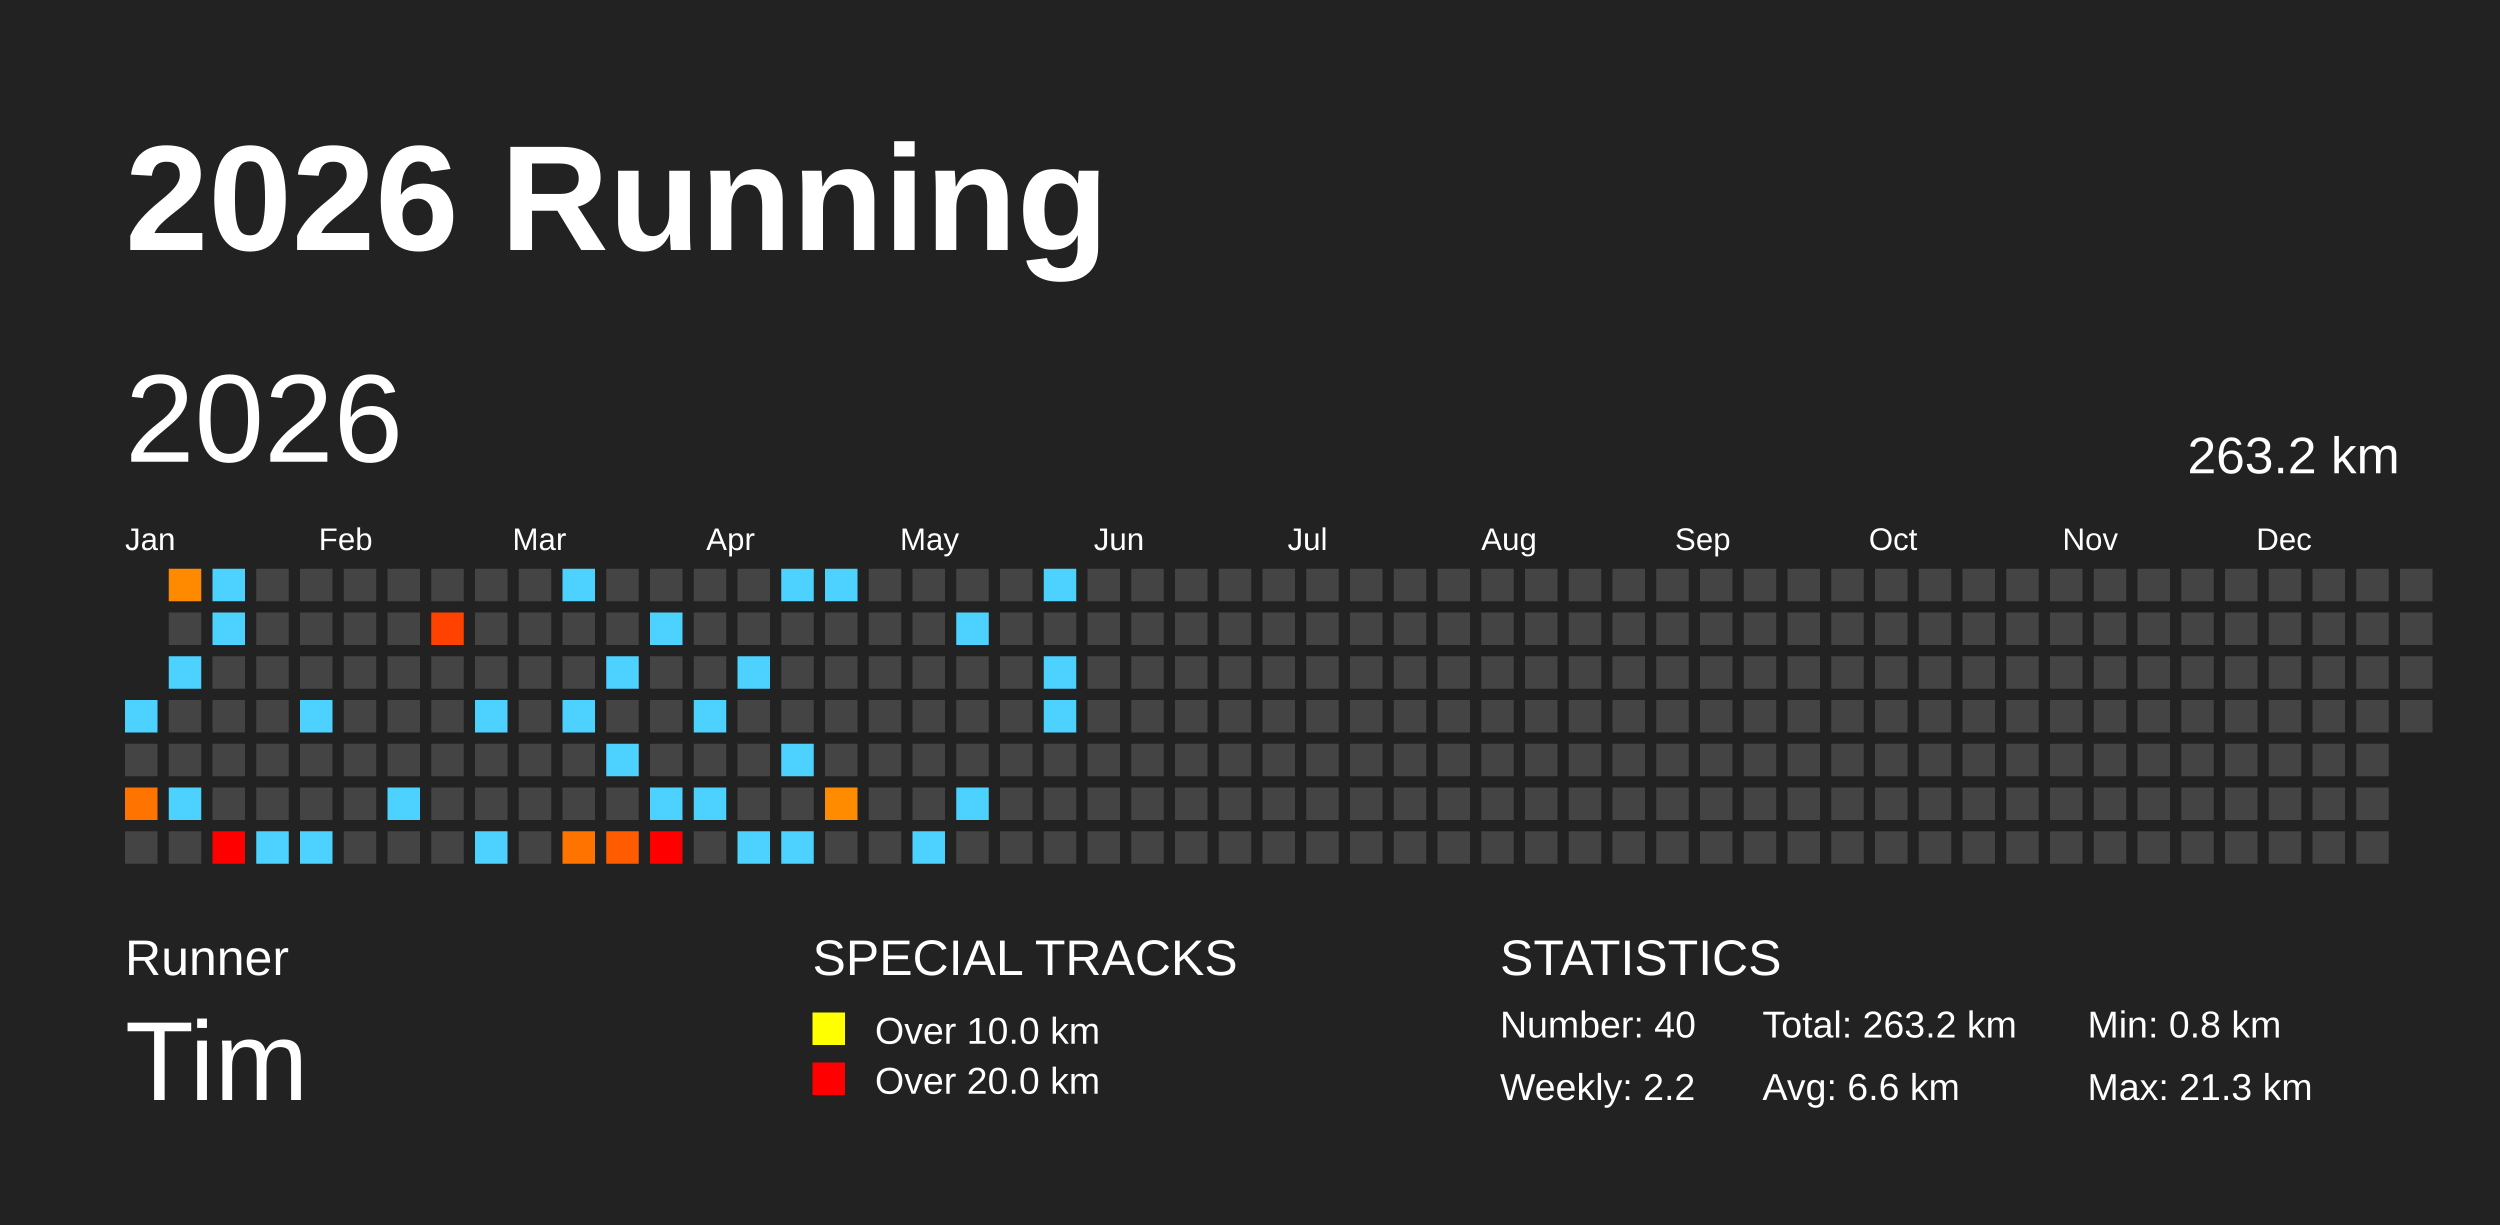
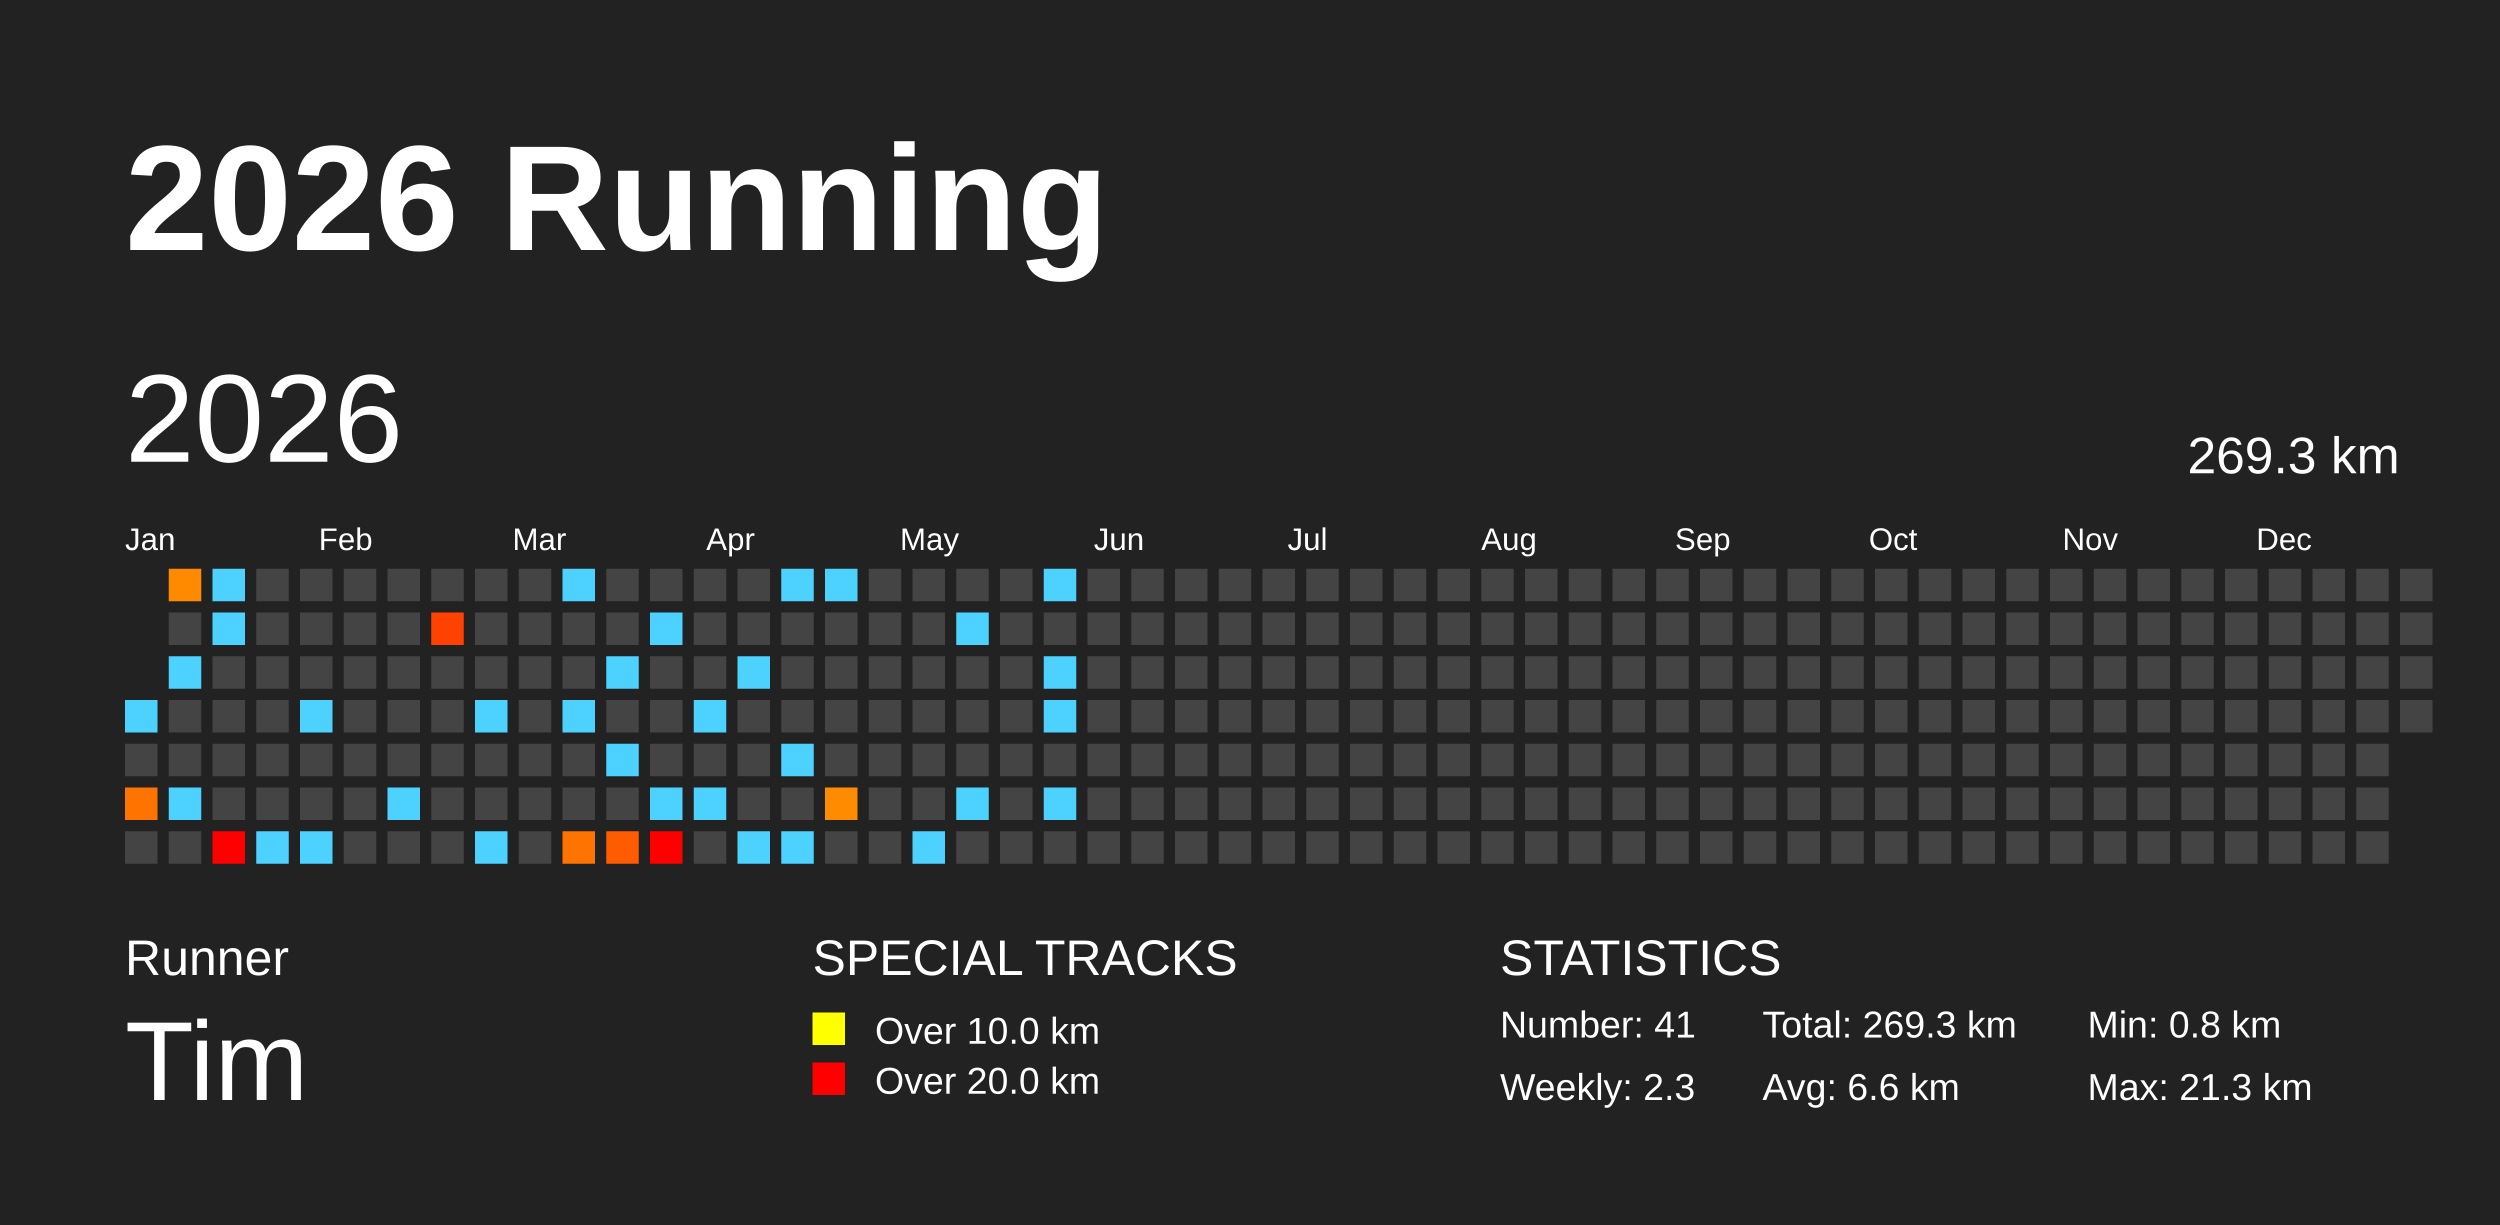
<svg xmlns="http://www.w3.org/2000/svg" baseProfile="full" height="98mm" version="1.1" viewBox="0,0,200,98" width="200mm">
  <defs />
  <rect fill="#222222" height="98" width="200" x="0" y="0" />
  <text fill="#FFFFFF" style="font-size:12px; font-family:Arial; font-weight:bold;" x="10" y="20">2026 Running</text>
  <text fill="#FFFFFF" style="font-size:4px; font-family:Arial" x="10" y="78">Runner</text>
  <text fill="#FFFFFF" style="font-size:9px; font-family:Arial" x="10" y="88">Tim</text>
  <text fill="#FFFFFF" style="font-size:4px; font-family:Arial" x="65" y="78">SPECIAL TRACKS</text>
  <rect fill="yellow" height="2.6" width="2.6" x="65" y="81" />
  <text fill="#FFFFFF" style="font-size:3px; font-family:Arial" x="70" y="83.5">Over 10.0 km</text>
  <rect fill="red" height="2.6" width="2.6" x="65" y="85" />
  <text fill="#FFFFFF" style="font-size:3px; font-family:Arial" x="70" y="87.5">Over 20.0 km</text>
  <text fill="#FFFFFF" style="font-size:4px; font-family:Arial" x="120" y="78">STATISTICS</text>
-   <text fill="#FFFFFF" style="font-size:3px; font-family:Arial" x="120" y="83">Number: 40</text>
-   <text fill="#FFFFFF" style="font-size:3px; font-family:Arial" x="120" y="88">Weekly: 2.2</text>
-   <text fill="#FFFFFF" style="font-size:3px; font-family:Arial" x="141" y="83">Total: 263.2 km</text>
+   <text fill="#FFFFFF" style="font-size:3px; font-family:Arial" x="120" y="83">Number: 41</text>
+   <text fill="#FFFFFF" style="font-size:3px; font-family:Arial" x="120" y="88">Weekly: 2.3</text>
+   <text fill="#FFFFFF" style="font-size:3px; font-family:Arial" x="141" y="83">Total: 269.3 km</text>
  <text fill="#FFFFFF" style="font-size:3px; font-family:Arial" x="141" y="88">Avg: 6.6 km</text>
  <text fill="#FFFFFF" style="font-size:3px; font-family:Arial" x="167" y="83">Min: 0.8 km</text>
  <text fill="#FFFFFF" style="font-size:3px; font-family:Arial" x="167" y="88">Max: 21.3 km</text>
  <text dominant-baseline="hanging" fill="#FFFFFF" style="font-size:10.0px; font-family:Arial;" x="10" y="30">2026</text>
-   <text dominant-baseline="hanging" fill="#FFFFFF" style="font-size:4.125px; font-family:Arial;" x="175" y="35">263.2 km</text>
+   <text dominant-baseline="hanging" fill="#FFFFFF" style="font-size:4.125px; font-family:Arial;" x="175" y="35">269.3 km</text>
  <text fill="#FFFFFF" style="font-size:2.5px; font-family:Arial" x="10.0" y="44">Jan</text>
  <text fill="#FFFFFF" style="font-size:2.5px; font-family:Arial" x="25.5" y="44">Feb</text>
  <text fill="#FFFFFF" style="font-size:2.5px; font-family:Arial" x="41.0" y="44">Mar</text>
  <text fill="#FFFFFF" style="font-size:2.5px; font-family:Arial" x="56.5" y="44">Apr</text>
  <text fill="#FFFFFF" style="font-size:2.5px; font-family:Arial" x="72.0" y="44">May</text>
  <text fill="#FFFFFF" style="font-size:2.5px; font-family:Arial" x="87.5" y="44">Jun</text>
  <text fill="#FFFFFF" style="font-size:2.5px; font-family:Arial" x="103.0" y="44">Jul</text>
  <text fill="#FFFFFF" style="font-size:2.5px; font-family:Arial" x="118.5" y="44">Aug</text>
  <text fill="#FFFFFF" style="font-size:2.5px; font-family:Arial" x="134.0" y="44">Sep</text>
  <text fill="#FFFFFF" style="font-size:2.5px; font-family:Arial" x="149.5" y="44">Oct</text>
  <text fill="#FFFFFF" style="font-size:2.5px; font-family:Arial" x="165.0" y="44">Nov</text>
  <text fill="#FFFFFF" style="font-size:2.5px; font-family:Arial" x="180.5" y="44">Dec</text>
  <rect fill="#4dd2ff" height="2.6" width="2.6" x="10.0" y="56.0" />
  <rect fill="#444444" height="2.6" width="2.6" x="10.0" y="59.5" />
  <rect fill="#ff7400" height="2.6" width="2.6" x="10.0" y="63.0" />
  <rect fill="#444444" height="2.6" width="2.6" x="10.0" y="66.5" />
  <rect fill="#ff8a00" height="2.6" width="2.6" x="13.5" y="45.5" />
  <rect fill="#444444" height="2.6" width="2.6" x="13.5" y="49.0" />
  <rect fill="#4dd2ff" height="2.6" width="2.6" x="13.5" y="52.5" />
  <rect fill="#444444" height="2.6" width="2.6" x="13.5" y="56.0" />
  <rect fill="#444444" height="2.6" width="2.6" x="13.5" y="59.5" />
  <rect fill="#4dd2ff" height="2.6" width="2.6" x="13.5" y="63.0" />
  <rect fill="#444444" height="2.6" width="2.6" x="13.5" y="66.5" />
  <rect fill="#4dd2ff" height="2.6" width="2.6" x="17.0" y="45.5" />
  <rect fill="#4dd2ff" height="2.6" width="2.6" x="17.0" y="49.0" />
  <rect fill="#444444" height="2.6" width="2.6" x="17.0" y="52.5" />
  <rect fill="#444444" height="2.6" width="2.6" x="17.0" y="56.0" />
  <rect fill="#444444" height="2.6" width="2.6" x="17.0" y="59.5" />
  <rect fill="#444444" height="2.6" width="2.6" x="17.0" y="63.0" />
  <rect fill="red" height="2.6" width="2.6" x="17.0" y="66.5" />
  <rect fill="#444444" height="2.6" width="2.6" x="20.5" y="45.5" />
  <rect fill="#444444" height="2.6" width="2.6" x="20.5" y="49.0" />
  <rect fill="#444444" height="2.6" width="2.6" x="20.5" y="52.5" />
  <rect fill="#444444" height="2.6" width="2.6" x="20.5" y="56.0" />
  <rect fill="#444444" height="2.6" width="2.6" x="20.5" y="59.5" />
  <rect fill="#444444" height="2.6" width="2.6" x="20.5" y="63.0" />
  <rect fill="#4dd2ff" height="2.6" width="2.6" x="20.5" y="66.5" />
  <rect fill="#444444" height="2.6" width="2.6" x="24.0" y="45.5" />
  <rect fill="#444444" height="2.6" width="2.6" x="24.0" y="49.0" />
  <rect fill="#444444" height="2.6" width="2.6" x="24.0" y="52.5" />
  <rect fill="#4dd2ff" height="2.6" width="2.6" x="24.0" y="56.0" />
  <rect fill="#444444" height="2.6" width="2.6" x="24.0" y="59.5" />
  <rect fill="#444444" height="2.6" width="2.6" x="24.0" y="63.0" />
  <rect fill="#4dd2ff" height="2.6" width="2.6" x="24.0" y="66.5" />
  <rect fill="#444444" height="2.6" width="2.6" x="27.5" y="45.5" />
  <rect fill="#444444" height="2.6" width="2.6" x="27.5" y="49.0" />
  <rect fill="#444444" height="2.6" width="2.6" x="27.5" y="52.5" />
  <rect fill="#444444" height="2.6" width="2.6" x="27.5" y="56.0" />
  <rect fill="#444444" height="2.6" width="2.6" x="27.5" y="59.5" />
  <rect fill="#444444" height="2.6" width="2.6" x="27.5" y="63.0" />
  <rect fill="#444444" height="2.6" width="2.6" x="27.5" y="66.5" />
  <rect fill="#444444" height="2.6" width="2.6" x="31.0" y="45.5" />
  <rect fill="#444444" height="2.6" width="2.6" x="31.0" y="49.0" />
  <rect fill="#444444" height="2.6" width="2.6" x="31.0" y="52.5" />
  <rect fill="#444444" height="2.6" width="2.6" x="31.0" y="56.0" />
  <rect fill="#444444" height="2.6" width="2.6" x="31.0" y="59.5" />
  <rect fill="#4dd2ff" height="2.6" width="2.6" x="31.0" y="63.0" />
  <rect fill="#444444" height="2.6" width="2.6" x="31.0" y="66.5" />
  <rect fill="#444444" height="2.6" width="2.6" x="34.5" y="45.5" />
  <rect fill="#ff4200" height="2.6" width="2.6" x="34.5" y="49.0" />
  <rect fill="#444444" height="2.6" width="2.6" x="34.5" y="52.5" />
  <rect fill="#444444" height="2.6" width="2.6" x="34.5" y="56.0" />
  <rect fill="#444444" height="2.6" width="2.6" x="34.5" y="59.5" />
  <rect fill="#444444" height="2.6" width="2.6" x="34.5" y="63.0" />
  <rect fill="#444444" height="2.6" width="2.6" x="34.5" y="66.5" />
  <rect fill="#444444" height="2.6" width="2.6" x="38.0" y="45.5" />
  <rect fill="#444444" height="2.6" width="2.6" x="38.0" y="49.0" />
  <rect fill="#444444" height="2.6" width="2.6" x="38.0" y="52.5" />
  <rect fill="#4dd2ff" height="2.6" width="2.6" x="38.0" y="56.0" />
  <rect fill="#444444" height="2.6" width="2.6" x="38.0" y="59.5" />
  <rect fill="#444444" height="2.6" width="2.6" x="38.0" y="63.0" />
  <rect fill="#4dd2ff" height="2.6" width="2.6" x="38.0" y="66.5" />
  <rect fill="#444444" height="2.6" width="2.6" x="41.5" y="45.5" />
  <rect fill="#444444" height="2.6" width="2.6" x="41.5" y="49.0" />
  <rect fill="#444444" height="2.6" width="2.6" x="41.5" y="52.5" />
  <rect fill="#444444" height="2.6" width="2.6" x="41.5" y="56.0" />
  <rect fill="#444444" height="2.6" width="2.6" x="41.5" y="59.5" />
  <rect fill="#444444" height="2.6" width="2.6" x="41.5" y="63.0" />
  <rect fill="#444444" height="2.6" width="2.6" x="41.5" y="66.5" />
  <rect fill="#4dd2ff" height="2.6" width="2.6" x="45.0" y="45.5" />
  <rect fill="#444444" height="2.6" width="2.6" x="45.0" y="49.0" />
  <rect fill="#444444" height="2.6" width="2.6" x="45.0" y="52.5" />
  <rect fill="#4dd2ff" height="2.6" width="2.6" x="45.0" y="56.0" />
  <rect fill="#444444" height="2.6" width="2.6" x="45.0" y="59.5" />
  <rect fill="#444444" height="2.6" width="2.6" x="45.0" y="63.0" />
  <rect fill="#ff7400" height="2.6" width="2.6" x="45.0" y="66.5" />
  <rect fill="#444444" height="2.6" width="2.6" x="48.5" y="45.5" />
  <rect fill="#444444" height="2.6" width="2.6" x="48.5" y="49.0" />
  <rect fill="#4dd2ff" height="2.6" width="2.6" x="48.5" y="52.5" />
  <rect fill="#444444" height="2.6" width="2.6" x="48.5" y="56.0" />
  <rect fill="#4dd2ff" height="2.6" width="2.6" x="48.5" y="59.5" />
  <rect fill="#444444" height="2.6" width="2.6" x="48.5" y="63.0" />
  <rect fill="#ff5b00" height="2.6" width="2.6" x="48.5" y="66.5" />
  <rect fill="#444444" height="2.6" width="2.6" x="52.0" y="45.5" />
  <rect fill="#4dd2ff" height="2.6" width="2.6" x="52.0" y="49.0" />
  <rect fill="#444444" height="2.6" width="2.6" x="52.0" y="52.5" />
  <rect fill="#444444" height="2.6" width="2.6" x="52.0" y="56.0" />
  <rect fill="#444444" height="2.6" width="2.6" x="52.0" y="59.5" />
  <rect fill="#4dd2ff" height="2.6" width="2.6" x="52.0" y="63.0" />
  <rect fill="red" height="2.6" width="2.6" x="52.0" y="66.5" />
  <rect fill="#444444" height="2.6" width="2.6" x="55.5" y="45.5" />
  <rect fill="#444444" height="2.6" width="2.6" x="55.5" y="49.0" />
  <rect fill="#444444" height="2.6" width="2.6" x="55.5" y="52.5" />
  <rect fill="#4dd2ff" height="2.6" width="2.6" x="55.5" y="56.0" />
  <rect fill="#444444" height="2.6" width="2.6" x="55.5" y="59.5" />
  <rect fill="#4dd2ff" height="2.6" width="2.6" x="55.5" y="63.0" />
  <rect fill="#444444" height="2.6" width="2.6" x="55.5" y="66.5" />
  <rect fill="#444444" height="2.6" width="2.6" x="59.0" y="45.5" />
  <rect fill="#444444" height="2.6" width="2.6" x="59.0" y="49.0" />
  <rect fill="#4dd2ff" height="2.6" width="2.6" x="59.0" y="52.5" />
  <rect fill="#444444" height="2.6" width="2.6" x="59.0" y="56.0" />
  <rect fill="#444444" height="2.6" width="2.6" x="59.0" y="59.5" />
  <rect fill="#444444" height="2.6" width="2.6" x="59.0" y="63.0" />
  <rect fill="#4dd2ff" height="2.6" width="2.6" x="59.0" y="66.5" />
  <rect fill="#4dd2ff" height="2.6" width="2.6" x="62.5" y="45.5" />
  <rect fill="#444444" height="2.6" width="2.6" x="62.5" y="49.0" />
  <rect fill="#444444" height="2.6" width="2.6" x="62.5" y="52.5" />
  <rect fill="#444444" height="2.6" width="2.6" x="62.5" y="56.0" />
  <rect fill="#4dd2ff" height="2.6" width="2.6" x="62.5" y="59.5" />
  <rect fill="#444444" height="2.6" width="2.6" x="62.5" y="63.0" />
  <rect fill="#4dd2ff" height="2.6" width="2.6" x="62.5" y="66.5" />
  <rect fill="#4dd2ff" height="2.6" width="2.6" x="66.0" y="45.5" />
  <rect fill="#444444" height="2.6" width="2.6" x="66.0" y="49.0" />
  <rect fill="#444444" height="2.6" width="2.6" x="66.0" y="52.5" />
  <rect fill="#444444" height="2.6" width="2.6" x="66.0" y="56.0" />
  <rect fill="#444444" height="2.6" width="2.6" x="66.0" y="59.5" />
  <rect fill="#ff8c00" height="2.6" width="2.6" x="66.0" y="63.0" />
  <rect fill="#444444" height="2.6" width="2.6" x="66.0" y="66.5" />
  <rect fill="#444444" height="2.6" width="2.6" x="69.5" y="45.5" />
  <rect fill="#444444" height="2.6" width="2.6" x="69.5" y="49.0" />
  <rect fill="#444444" height="2.6" width="2.6" x="69.5" y="52.5" />
  <rect fill="#444444" height="2.6" width="2.6" x="69.5" y="56.0" />
  <rect fill="#444444" height="2.6" width="2.6" x="69.5" y="59.5" />
  <rect fill="#444444" height="2.6" width="2.6" x="69.5" y="63.0" />
  <rect fill="#444444" height="2.6" width="2.6" x="69.5" y="66.5" />
  <rect fill="#444444" height="2.6" width="2.6" x="73.0" y="45.5" />
  <rect fill="#444444" height="2.6" width="2.6" x="73.0" y="49.0" />
  <rect fill="#444444" height="2.6" width="2.6" x="73.0" y="52.5" />
  <rect fill="#444444" height="2.6" width="2.6" x="73.0" y="56.0" />
  <rect fill="#444444" height="2.6" width="2.6" x="73.0" y="59.5" />
  <rect fill="#444444" height="2.6" width="2.6" x="73.0" y="63.0" />
  <rect fill="#4dd2ff" height="2.6" width="2.6" x="73.0" y="66.5" />
  <rect fill="#444444" height="2.6" width="2.6" x="76.5" y="45.5" />
  <rect fill="#4dd2ff" height="2.6" width="2.6" x="76.5" y="49.0" />
  <rect fill="#444444" height="2.6" width="2.6" x="76.5" y="52.5" />
  <rect fill="#444444" height="2.6" width="2.6" x="76.5" y="56.0" />
  <rect fill="#444444" height="2.6" width="2.6" x="76.5" y="59.5" />
  <rect fill="#4dd2ff" height="2.6" width="2.6" x="76.5" y="63.0" />
  <rect fill="#444444" height="2.6" width="2.6" x="76.5" y="66.5" />
  <rect fill="#444444" height="2.6" width="2.6" x="80.0" y="45.5" />
  <rect fill="#444444" height="2.6" width="2.6" x="80.0" y="49.0" />
  <rect fill="#444444" height="2.6" width="2.6" x="80.0" y="52.5" />
  <rect fill="#444444" height="2.6" width="2.6" x="80.0" y="56.0" />
  <rect fill="#444444" height="2.6" width="2.6" x="80.0" y="59.5" />
  <rect fill="#444444" height="2.6" width="2.6" x="80.0" y="63.0" />
  <rect fill="#444444" height="2.6" width="2.6" x="80.0" y="66.5" />
  <rect fill="#4dd2ff" height="2.6" width="2.6" x="83.5" y="45.5" />
  <rect fill="#444444" height="2.6" width="2.6" x="83.5" y="49.0" />
  <rect fill="#4dd2ff" height="2.6" width="2.6" x="83.5" y="52.5" />
  <rect fill="#4dd2ff" height="2.6" width="2.6" x="83.5" y="56.0" />
  <rect fill="#444444" height="2.6" width="2.6" x="83.5" y="59.5" />
-   <rect fill="#444444" height="2.6" width="2.6" x="83.5" y="63.0" />
+   <rect fill="#4dd2ff" height="2.6" width="2.6" x="83.5" y="63.0" />
  <rect fill="#444444" height="2.6" width="2.6" x="83.5" y="66.5" />
  <rect fill="#444444" height="2.6" width="2.6" x="87.0" y="45.5" />
  <rect fill="#444444" height="2.6" width="2.6" x="87.0" y="49.0" />
  <rect fill="#444444" height="2.6" width="2.6" x="87.0" y="52.5" />
  <rect fill="#444444" height="2.6" width="2.6" x="87.0" y="56.0" />
  <rect fill="#444444" height="2.6" width="2.6" x="87.0" y="59.5" />
  <rect fill="#444444" height="2.6" width="2.6" x="87.0" y="63.0" />
  <rect fill="#444444" height="2.6" width="2.6" x="87.0" y="66.5" />
  <rect fill="#444444" height="2.6" width="2.6" x="90.5" y="45.5" />
  <rect fill="#444444" height="2.6" width="2.6" x="90.5" y="49.0" />
  <rect fill="#444444" height="2.6" width="2.6" x="90.5" y="52.5" />
  <rect fill="#444444" height="2.6" width="2.6" x="90.5" y="56.0" />
  <rect fill="#444444" height="2.6" width="2.6" x="90.5" y="59.5" />
  <rect fill="#444444" height="2.6" width="2.6" x="90.5" y="63.0" />
  <rect fill="#444444" height="2.6" width="2.6" x="90.5" y="66.5" />
  <rect fill="#444444" height="2.6" width="2.6" x="94.0" y="45.5" />
  <rect fill="#444444" height="2.6" width="2.6" x="94.0" y="49.0" />
  <rect fill="#444444" height="2.6" width="2.6" x="94.0" y="52.5" />
  <rect fill="#444444" height="2.6" width="2.6" x="94.0" y="56.0" />
  <rect fill="#444444" height="2.6" width="2.6" x="94.0" y="59.5" />
  <rect fill="#444444" height="2.6" width="2.6" x="94.0" y="63.0" />
  <rect fill="#444444" height="2.6" width="2.6" x="94.0" y="66.5" />
  <rect fill="#444444" height="2.6" width="2.6" x="97.5" y="45.5" />
  <rect fill="#444444" height="2.6" width="2.6" x="97.5" y="49.0" />
  <rect fill="#444444" height="2.6" width="2.6" x="97.5" y="52.5" />
  <rect fill="#444444" height="2.6" width="2.6" x="97.5" y="56.0" />
  <rect fill="#444444" height="2.6" width="2.6" x="97.5" y="59.5" />
  <rect fill="#444444" height="2.6" width="2.6" x="97.5" y="63.0" />
  <rect fill="#444444" height="2.6" width="2.6" x="97.5" y="66.5" />
  <rect fill="#444444" height="2.6" width="2.6" x="101.0" y="45.5" />
  <rect fill="#444444" height="2.6" width="2.6" x="101.0" y="49.0" />
  <rect fill="#444444" height="2.6" width="2.6" x="101.0" y="52.5" />
  <rect fill="#444444" height="2.6" width="2.6" x="101.0" y="56.0" />
  <rect fill="#444444" height="2.6" width="2.6" x="101.0" y="59.5" />
  <rect fill="#444444" height="2.6" width="2.6" x="101.0" y="63.0" />
  <rect fill="#444444" height="2.6" width="2.6" x="101.0" y="66.5" />
  <rect fill="#444444" height="2.6" width="2.6" x="104.5" y="45.5" />
  <rect fill="#444444" height="2.6" width="2.6" x="104.5" y="49.0" />
  <rect fill="#444444" height="2.6" width="2.6" x="104.5" y="52.5" />
  <rect fill="#444444" height="2.6" width="2.6" x="104.5" y="56.0" />
  <rect fill="#444444" height="2.6" width="2.6" x="104.5" y="59.5" />
  <rect fill="#444444" height="2.6" width="2.6" x="104.5" y="63.0" />
  <rect fill="#444444" height="2.6" width="2.6" x="104.5" y="66.5" />
  <rect fill="#444444" height="2.6" width="2.6" x="108.0" y="45.5" />
  <rect fill="#444444" height="2.6" width="2.6" x="108.0" y="49.0" />
  <rect fill="#444444" height="2.6" width="2.6" x="108.0" y="52.5" />
  <rect fill="#444444" height="2.6" width="2.6" x="108.0" y="56.0" />
  <rect fill="#444444" height="2.6" width="2.6" x="108.0" y="59.5" />
  <rect fill="#444444" height="2.6" width="2.6" x="108.0" y="63.0" />
  <rect fill="#444444" height="2.6" width="2.6" x="108.0" y="66.5" />
  <rect fill="#444444" height="2.6" width="2.6" x="111.5" y="45.5" />
  <rect fill="#444444" height="2.6" width="2.6" x="111.5" y="49.0" />
  <rect fill="#444444" height="2.6" width="2.6" x="111.5" y="52.5" />
  <rect fill="#444444" height="2.6" width="2.6" x="111.5" y="56.0" />
  <rect fill="#444444" height="2.6" width="2.6" x="111.5" y="59.5" />
  <rect fill="#444444" height="2.6" width="2.6" x="111.5" y="63.0" />
  <rect fill="#444444" height="2.6" width="2.6" x="111.5" y="66.5" />
  <rect fill="#444444" height="2.6" width="2.6" x="115.0" y="45.5" />
  <rect fill="#444444" height="2.6" width="2.6" x="115.0" y="49.0" />
  <rect fill="#444444" height="2.6" width="2.6" x="115.0" y="52.5" />
  <rect fill="#444444" height="2.6" width="2.6" x="115.0" y="56.0" />
  <rect fill="#444444" height="2.6" width="2.6" x="115.0" y="59.5" />
  <rect fill="#444444" height="2.6" width="2.6" x="115.0" y="63.0" />
  <rect fill="#444444" height="2.6" width="2.6" x="115.0" y="66.5" />
  <rect fill="#444444" height="2.6" width="2.6" x="118.5" y="45.5" />
  <rect fill="#444444" height="2.6" width="2.6" x="118.5" y="49.0" />
  <rect fill="#444444" height="2.6" width="2.6" x="118.5" y="52.5" />
  <rect fill="#444444" height="2.6" width="2.6" x="118.5" y="56.0" />
  <rect fill="#444444" height="2.6" width="2.6" x="118.5" y="59.5" />
  <rect fill="#444444" height="2.6" width="2.6" x="118.5" y="63.0" />
  <rect fill="#444444" height="2.6" width="2.6" x="118.5" y="66.5" />
  <rect fill="#444444" height="2.6" width="2.6" x="122.0" y="45.5" />
  <rect fill="#444444" height="2.6" width="2.6" x="122.0" y="49.0" />
  <rect fill="#444444" height="2.6" width="2.6" x="122.0" y="52.5" />
  <rect fill="#444444" height="2.6" width="2.6" x="122.0" y="56.0" />
  <rect fill="#444444" height="2.6" width="2.6" x="122.0" y="59.5" />
  <rect fill="#444444" height="2.6" width="2.6" x="122.0" y="63.0" />
  <rect fill="#444444" height="2.6" width="2.6" x="122.0" y="66.5" />
  <rect fill="#444444" height="2.6" width="2.6" x="125.5" y="45.5" />
  <rect fill="#444444" height="2.6" width="2.6" x="125.5" y="49.0" />
  <rect fill="#444444" height="2.6" width="2.6" x="125.5" y="52.5" />
  <rect fill="#444444" height="2.6" width="2.6" x="125.5" y="56.0" />
  <rect fill="#444444" height="2.6" width="2.6" x="125.5" y="59.5" />
  <rect fill="#444444" height="2.6" width="2.6" x="125.5" y="63.0" />
  <rect fill="#444444" height="2.6" width="2.6" x="125.5" y="66.5" />
  <rect fill="#444444" height="2.6" width="2.6" x="129.0" y="45.5" />
  <rect fill="#444444" height="2.6" width="2.6" x="129.0" y="49.0" />
  <rect fill="#444444" height="2.6" width="2.6" x="129.0" y="52.5" />
  <rect fill="#444444" height="2.6" width="2.6" x="129.0" y="56.0" />
  <rect fill="#444444" height="2.6" width="2.6" x="129.0" y="59.5" />
  <rect fill="#444444" height="2.6" width="2.6" x="129.0" y="63.0" />
  <rect fill="#444444" height="2.6" width="2.6" x="129.0" y="66.5" />
  <rect fill="#444444" height="2.6" width="2.6" x="132.5" y="45.5" />
  <rect fill="#444444" height="2.6" width="2.6" x="132.5" y="49.0" />
  <rect fill="#444444" height="2.6" width="2.6" x="132.5" y="52.5" />
  <rect fill="#444444" height="2.6" width="2.6" x="132.5" y="56.0" />
  <rect fill="#444444" height="2.6" width="2.6" x="132.5" y="59.5" />
  <rect fill="#444444" height="2.6" width="2.6" x="132.5" y="63.0" />
  <rect fill="#444444" height="2.6" width="2.6" x="132.5" y="66.5" />
  <rect fill="#444444" height="2.6" width="2.6" x="136.0" y="45.5" />
  <rect fill="#444444" height="2.6" width="2.6" x="136.0" y="49.0" />
  <rect fill="#444444" height="2.6" width="2.6" x="136.0" y="52.5" />
  <rect fill="#444444" height="2.6" width="2.6" x="136.0" y="56.0" />
  <rect fill="#444444" height="2.6" width="2.6" x="136.0" y="59.5" />
  <rect fill="#444444" height="2.6" width="2.6" x="136.0" y="63.0" />
  <rect fill="#444444" height="2.6" width="2.6" x="136.0" y="66.5" />
  <rect fill="#444444" height="2.6" width="2.6" x="139.5" y="45.5" />
  <rect fill="#444444" height="2.6" width="2.6" x="139.5" y="49.0" />
  <rect fill="#444444" height="2.6" width="2.6" x="139.5" y="52.5" />
  <rect fill="#444444" height="2.6" width="2.6" x="139.5" y="56.0" />
  <rect fill="#444444" height="2.6" width="2.6" x="139.5" y="59.5" />
  <rect fill="#444444" height="2.6" width="2.6" x="139.5" y="63.0" />
  <rect fill="#444444" height="2.6" width="2.6" x="139.5" y="66.5" />
  <rect fill="#444444" height="2.6" width="2.6" x="143.0" y="45.5" />
  <rect fill="#444444" height="2.6" width="2.6" x="143.0" y="49.0" />
  <rect fill="#444444" height="2.6" width="2.6" x="143.0" y="52.5" />
  <rect fill="#444444" height="2.6" width="2.6" x="143.0" y="56.0" />
  <rect fill="#444444" height="2.6" width="2.6" x="143.0" y="59.5" />
  <rect fill="#444444" height="2.6" width="2.6" x="143.0" y="63.0" />
  <rect fill="#444444" height="2.6" width="2.6" x="143.0" y="66.5" />
  <rect fill="#444444" height="2.6" width="2.6" x="146.5" y="45.5" />
  <rect fill="#444444" height="2.6" width="2.6" x="146.5" y="49.0" />
  <rect fill="#444444" height="2.6" width="2.6" x="146.5" y="52.5" />
  <rect fill="#444444" height="2.6" width="2.6" x="146.5" y="56.0" />
  <rect fill="#444444" height="2.6" width="2.6" x="146.5" y="59.5" />
  <rect fill="#444444" height="2.6" width="2.6" x="146.5" y="63.0" />
  <rect fill="#444444" height="2.6" width="2.6" x="146.5" y="66.5" />
  <rect fill="#444444" height="2.6" width="2.6" x="150.0" y="45.5" />
  <rect fill="#444444" height="2.6" width="2.6" x="150.0" y="49.0" />
  <rect fill="#444444" height="2.6" width="2.6" x="150.0" y="52.5" />
  <rect fill="#444444" height="2.6" width="2.6" x="150.0" y="56.0" />
  <rect fill="#444444" height="2.6" width="2.6" x="150.0" y="59.5" />
  <rect fill="#444444" height="2.6" width="2.6" x="150.0" y="63.0" />
  <rect fill="#444444" height="2.6" width="2.6" x="150.0" y="66.5" />
  <rect fill="#444444" height="2.6" width="2.6" x="153.5" y="45.5" />
  <rect fill="#444444" height="2.6" width="2.6" x="153.5" y="49.0" />
  <rect fill="#444444" height="2.6" width="2.6" x="153.5" y="52.5" />
  <rect fill="#444444" height="2.6" width="2.6" x="153.5" y="56.0" />
  <rect fill="#444444" height="2.6" width="2.6" x="153.5" y="59.5" />
  <rect fill="#444444" height="2.6" width="2.6" x="153.5" y="63.0" />
  <rect fill="#444444" height="2.6" width="2.6" x="153.5" y="66.5" />
  <rect fill="#444444" height="2.6" width="2.6" x="157.0" y="45.5" />
  <rect fill="#444444" height="2.6" width="2.6" x="157.0" y="49.0" />
  <rect fill="#444444" height="2.6" width="2.6" x="157.0" y="52.5" />
  <rect fill="#444444" height="2.6" width="2.6" x="157.0" y="56.0" />
  <rect fill="#444444" height="2.6" width="2.6" x="157.0" y="59.5" />
  <rect fill="#444444" height="2.6" width="2.6" x="157.0" y="63.0" />
  <rect fill="#444444" height="2.6" width="2.6" x="157.0" y="66.5" />
  <rect fill="#444444" height="2.6" width="2.6" x="160.5" y="45.5" />
  <rect fill="#444444" height="2.6" width="2.6" x="160.5" y="49.0" />
  <rect fill="#444444" height="2.6" width="2.6" x="160.5" y="52.5" />
  <rect fill="#444444" height="2.6" width="2.6" x="160.5" y="56.0" />
  <rect fill="#444444" height="2.6" width="2.6" x="160.5" y="59.5" />
  <rect fill="#444444" height="2.6" width="2.6" x="160.5" y="63.0" />
  <rect fill="#444444" height="2.6" width="2.6" x="160.5" y="66.5" />
  <rect fill="#444444" height="2.6" width="2.6" x="164.0" y="45.5" />
  <rect fill="#444444" height="2.6" width="2.6" x="164.0" y="49.0" />
  <rect fill="#444444" height="2.6" width="2.6" x="164.0" y="52.5" />
  <rect fill="#444444" height="2.6" width="2.6" x="164.0" y="56.0" />
  <rect fill="#444444" height="2.6" width="2.6" x="164.0" y="59.5" />
  <rect fill="#444444" height="2.6" width="2.6" x="164.0" y="63.0" />
  <rect fill="#444444" height="2.6" width="2.6" x="164.0" y="66.5" />
  <rect fill="#444444" height="2.6" width="2.6" x="167.5" y="45.5" />
  <rect fill="#444444" height="2.6" width="2.6" x="167.5" y="49.0" />
  <rect fill="#444444" height="2.6" width="2.6" x="167.5" y="52.5" />
  <rect fill="#444444" height="2.6" width="2.6" x="167.5" y="56.0" />
  <rect fill="#444444" height="2.6" width="2.6" x="167.5" y="59.5" />
  <rect fill="#444444" height="2.6" width="2.6" x="167.5" y="63.0" />
  <rect fill="#444444" height="2.6" width="2.6" x="167.5" y="66.5" />
  <rect fill="#444444" height="2.6" width="2.6" x="171.0" y="45.5" />
  <rect fill="#444444" height="2.6" width="2.6" x="171.0" y="49.0" />
  <rect fill="#444444" height="2.6" width="2.6" x="171.0" y="52.5" />
  <rect fill="#444444" height="2.6" width="2.6" x="171.0" y="56.0" />
  <rect fill="#444444" height="2.6" width="2.6" x="171.0" y="59.5" />
  <rect fill="#444444" height="2.6" width="2.6" x="171.0" y="63.0" />
  <rect fill="#444444" height="2.6" width="2.6" x="171.0" y="66.5" />
  <rect fill="#444444" height="2.6" width="2.6" x="174.5" y="45.5" />
  <rect fill="#444444" height="2.6" width="2.6" x="174.5" y="49.0" />
  <rect fill="#444444" height="2.6" width="2.6" x="174.5" y="52.5" />
  <rect fill="#444444" height="2.6" width="2.6" x="174.5" y="56.0" />
  <rect fill="#444444" height="2.6" width="2.6" x="174.5" y="59.5" />
  <rect fill="#444444" height="2.6" width="2.6" x="174.5" y="63.0" />
  <rect fill="#444444" height="2.6" width="2.6" x="174.5" y="66.5" />
  <rect fill="#444444" height="2.6" width="2.6" x="178.0" y="45.5" />
  <rect fill="#444444" height="2.6" width="2.6" x="178.0" y="49.0" />
  <rect fill="#444444" height="2.6" width="2.6" x="178.0" y="52.5" />
  <rect fill="#444444" height="2.6" width="2.6" x="178.0" y="56.0" />
  <rect fill="#444444" height="2.6" width="2.6" x="178.0" y="59.5" />
  <rect fill="#444444" height="2.6" width="2.6" x="178.0" y="63.0" />
  <rect fill="#444444" height="2.6" width="2.6" x="178.0" y="66.5" />
  <rect fill="#444444" height="2.6" width="2.6" x="181.5" y="45.5" />
  <rect fill="#444444" height="2.6" width="2.6" x="181.5" y="49.0" />
  <rect fill="#444444" height="2.6" width="2.6" x="181.5" y="52.5" />
  <rect fill="#444444" height="2.6" width="2.6" x="181.5" y="56.0" />
  <rect fill="#444444" height="2.6" width="2.6" x="181.5" y="59.5" />
  <rect fill="#444444" height="2.6" width="2.6" x="181.5" y="63.0" />
  <rect fill="#444444" height="2.6" width="2.6" x="181.5" y="66.5" />
  <rect fill="#444444" height="2.6" width="2.6" x="185.0" y="45.5" />
  <rect fill="#444444" height="2.6" width="2.6" x="185.0" y="49.0" />
  <rect fill="#444444" height="2.6" width="2.6" x="185.0" y="52.5" />
  <rect fill="#444444" height="2.6" width="2.6" x="185.0" y="56.0" />
  <rect fill="#444444" height="2.6" width="2.6" x="185.0" y="59.5" />
  <rect fill="#444444" height="2.6" width="2.6" x="185.0" y="63.0" />
  <rect fill="#444444" height="2.6" width="2.6" x="185.0" y="66.5" />
  <rect fill="#444444" height="2.6" width="2.6" x="188.5" y="45.5" />
  <rect fill="#444444" height="2.6" width="2.6" x="188.5" y="49.0" />
  <rect fill="#444444" height="2.6" width="2.6" x="188.5" y="52.5" />
  <rect fill="#444444" height="2.6" width="2.6" x="188.5" y="56.0" />
  <rect fill="#444444" height="2.6" width="2.6" x="188.5" y="59.5" />
  <rect fill="#444444" height="2.6" width="2.6" x="188.5" y="63.0" />
  <rect fill="#444444" height="2.6" width="2.6" x="188.5" y="66.5" />
  <rect fill="#444444" height="2.6" width="2.6" x="192.0" y="45.5" />
  <rect fill="#444444" height="2.6" width="2.6" x="192.0" y="49.0" />
  <rect fill="#444444" height="2.6" width="2.6" x="192.0" y="52.5" />
  <rect fill="#444444" height="2.6" width="2.6" x="192.0" y="56.0" />
</svg>
